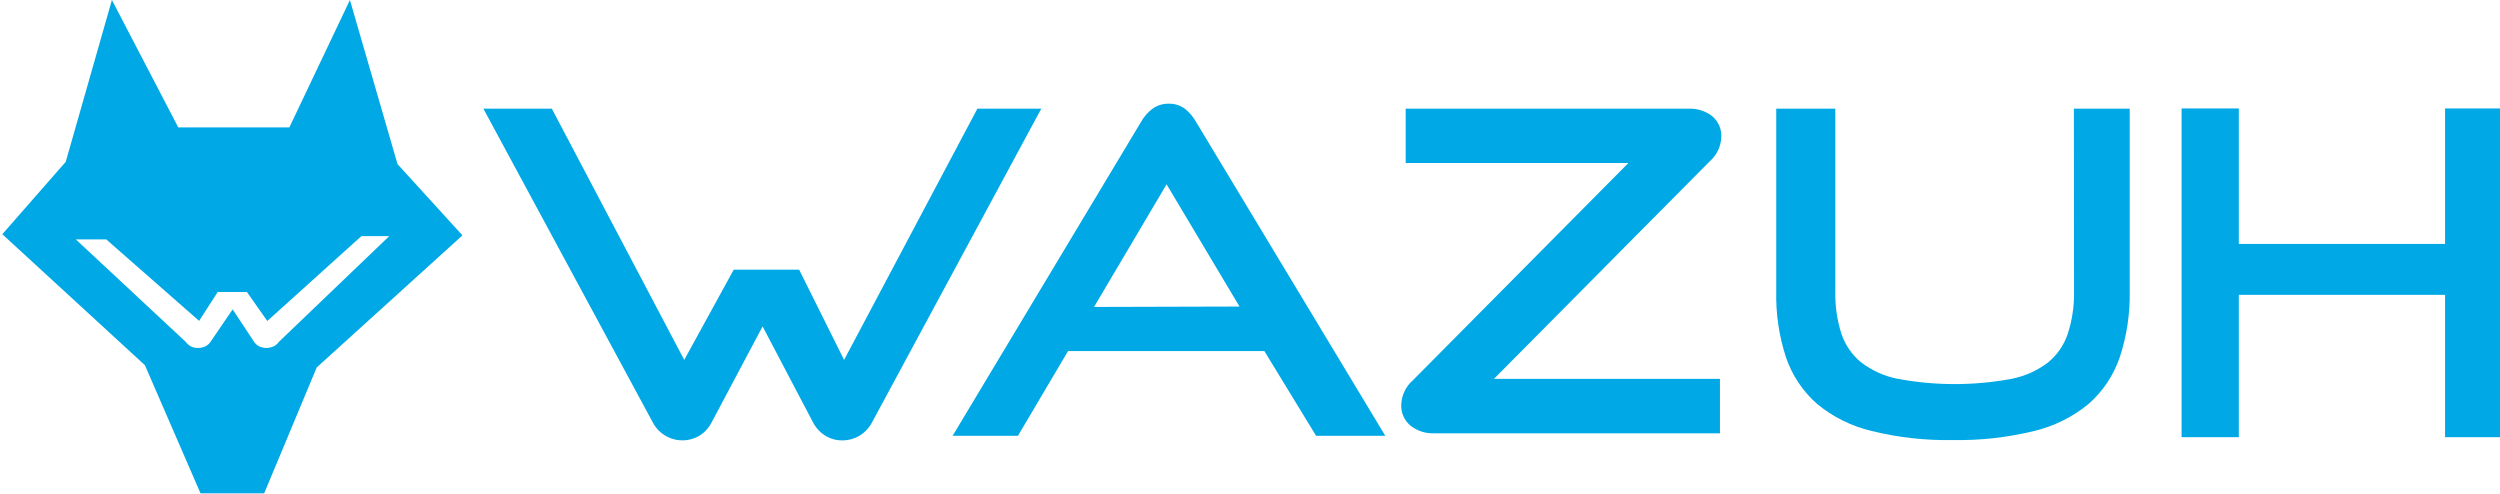
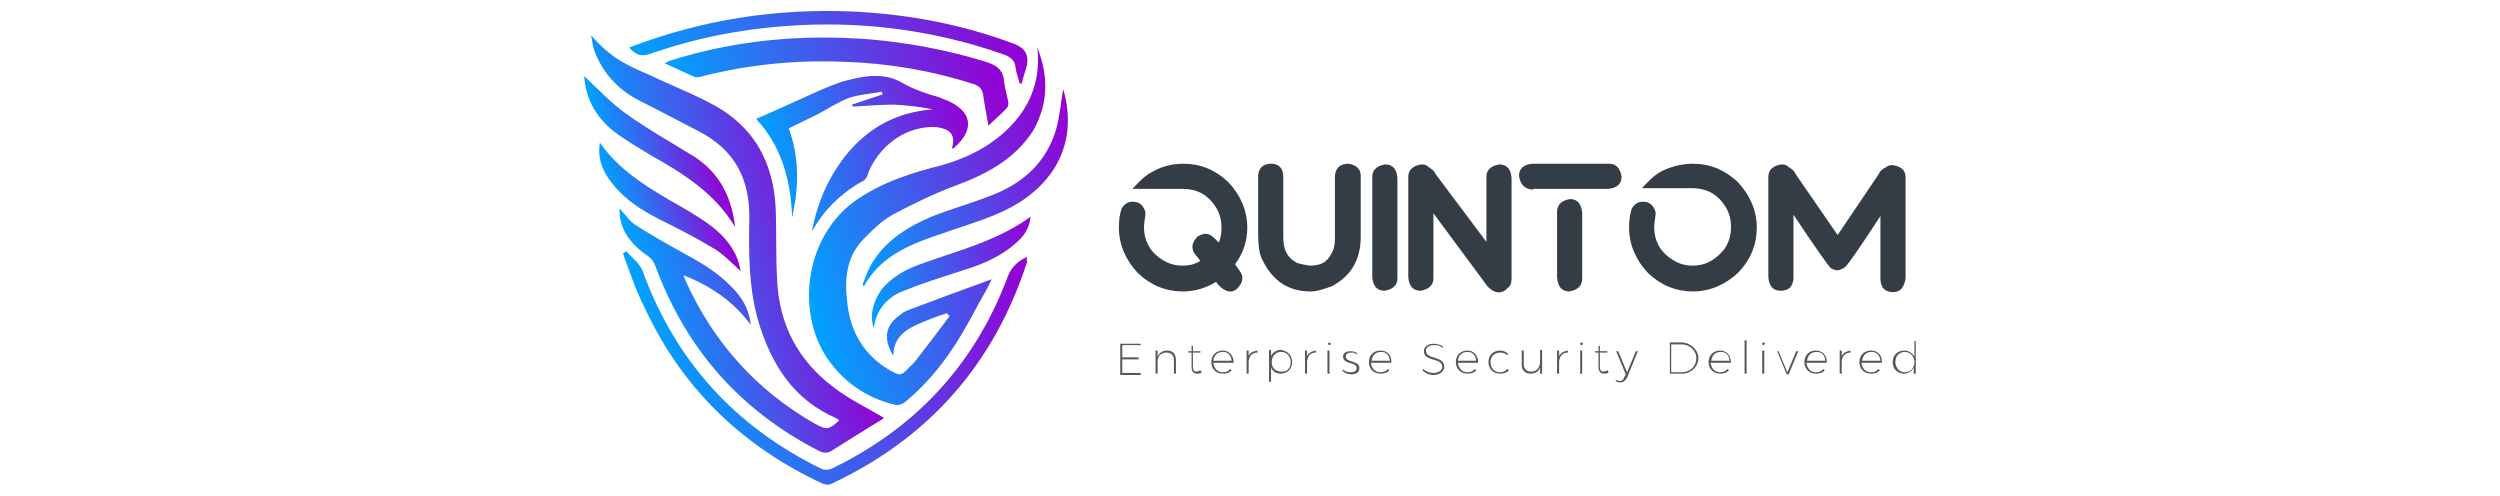
- <svg xmlns="http://www.w3.org/2000/svg" viewBox="0 0 368.15 72.67">
-   <defs>
-     <style>.a{fill:#00a9e5;}</style>
-   </defs>
-   <path class="a" d="M143.93,16,124.3,53l-6.62-13.29h-9.63L100.76,53,81.26,16H71.18L96.12,62.19a4.92,4.92,0,0,0,6.83,2,5,5,0,0,0,1.85-2l7.5-14.12,7.42,14.12a5.13,5.13,0,0,0,1.86,2,4.68,4.68,0,0,0,2.46.66,4.83,4.83,0,0,0,2.48-.66,5,5,0,0,0,1.9-2L153.34,16Z" />
-   <path class="a" d="M174.47,16a3.83,3.83,0,0,0-2.36-.73,4,4,0,0,0-2.38.73A6.25,6.25,0,0,0,168,18L140.28,64.18h9.62l7.38-12.48h28.91l7.62,12.48H204L176.16,18A6.57,6.57,0,0,0,174.47,16Zm-13.36,29.2,10.68-18.06,10.74,18Z" />
-   <path class="a" d="M253.48,20.23A3.76,3.76,0,0,0,252,17,5.37,5.37,0,0,0,248.74,16H207v8H239.8l-31.74,32a5,5,0,0,0-1.71,3.54,3.77,3.77,0,0,0,1.42,3.19,5.28,5.28,0,0,0,3.31,1.08h42.2V55.79H220l31.74-32A5,5,0,0,0,253.48,20.23Z" />
-   <path class="a" d="M305.42,42.89a19.11,19.11,0,0,1-.91,6.24,9.25,9.25,0,0,1-2.91,4.24,13,13,0,0,1-5.4,2.42,45.77,45.77,0,0,1-16.72,0,13,13,0,0,1-5.4-2.42,9.27,9.27,0,0,1-2.92-4.24,19.15,19.15,0,0,1-.89-6.24V16h-8.7V42.89A29,29,0,0,0,263,52.6a15.92,15.92,0,0,0,4.57,6.87,19.74,19.74,0,0,0,8.06,4,46.12,46.12,0,0,0,11.9,1.33,46.56,46.56,0,0,0,12-1.33,19.82,19.82,0,0,0,8.05-4,16,16,0,0,0,4.58-6.87,29.26,29.26,0,0,0,1.46-9.71V16h-8.22Z" />
-   <polygon class="a" points="360.06 15.97 360.06 35.92 329.69 35.92 329.69 15.97 321.26 15.97 321.26 64.38 329.69 64.38 329.69 43.42 360.06 43.42 360.06 64.38 368.48 64.38 368.48 15.97 360.06 15.97" />
-   <path class="a" d="M51.53,0,42.61,18.76H26.25L16.48,0,9.68,23.83.34,34.49l21,19.29,8.19,18.87H38.9l7.74-18.54L68.1,34.66,58.54,24.17ZM41.07,50.34a2,2,0,0,1-.81.68,2.64,2.64,0,0,1-1.06.22,2.58,2.58,0,0,1-1-.22,1.9,1.9,0,0,1-.78-.68l-3.16-4.78L31,50.34a2,2,0,0,1-.78.68,2.62,2.62,0,0,1-1,.22,2.11,2.11,0,0,1-1.87-.9L11.16,35.25h4.48l13.68,12L32.06,43h4.3l3,4.27,13.86-12.5h4.1Z" />
+ <svg xmlns="http://www.w3.org/2000/svg" version="1.1" id="Layer_1" x="0px" y="0px" viewBox="0 0 368 73" style="enable-background:new 0 0 368 73;" xml:space="preserve">
+   <style type="text/css">
+ 	.st0{fill:url(#SVGID_1_);}
+ 	.st1{fill:url(#SVGID_2_);}
+ 	.st2{fill:url(#SVGID_3_);}
+ 	.st3{fill:url(#SVGID_4_);}
+ 	.st4{fill:url(#SVGID_5_);}
+ 	.st5{fill:url(#SVGID_6_);}
+ 	.st6{fill:url(#SVGID_7_);}
+ 	.st7{fill:url(#SVGID_8_);}
+ 	.st8{fill:url(#SVGID_9_);}
+ 	.st9{fill:url(#SVGID_10_);}
+ 	.st10{fill:url(#SVGID_11_);}
+ 	.st11{fill:url(#SVGID_12_);}
+ 	.st12{fill:url(#SVGID_13_);}
+ 	.st13{fill:url(#SVGID_14_);}
+ 	.st14{fill:url(#SVGID_15_);}
+ 	.st15{fill:url(#SVGID_16_);}
+ 	.st16{fill:url(#SVGID_17_);}
+ 	.st17{fill:url(#SVGID_18_);}
+ 	.st18{fill:url(#SVGID_19_);}
+ 	.st19{fill:url(#SVGID_20_);}
+ 	.st20{fill:url(#SVGID_21_);}
+ 	.st21{fill:url(#SVGID_22_);}
+ 	.st22{fill:url(#SVGID_23_);}
+ 	.st23{fill:url(#SVGID_24_);}
+ 	.st24{fill:url(#SVGID_25_);}
+ 	.st25{fill:url(#SVGID_26_);}
+ 	.st26{fill:url(#SVGID_27_);}
+ 	.st27{fill:url(#SVGID_28_);}
+ 	.st28{fill:url(#SVGID_29_);}
+ 	.st29{fill:url(#SVGID_30_);}
+ 	.st30{fill:url(#SVGID_31_);}
+ 	.st31{fill:url(#SVGID_32_);}
+ 	.st32{fill:url(#SVGID_33_);}
+ 	.st33{fill:url(#SVGID_34_);}
+ 	.st34{fill:url(#SVGID_35_);}
+ 	.st35{fill:url(#SVGID_36_);}
+ 	.st36{fill:url(#SVGID_37_);}
+ 	.st37{fill:url(#SVGID_38_);}
+ 	.st38{fill:url(#SVGID_39_);}
+ 	.st39{fill:url(#SVGID_40_);}
+ 	.st40{fill:#343C45;}
+ 	.st41{fill:#52585E;}
+ 	.st42{fill:url(#SVGID_41_);}
+ 	.st43{fill:url(#SVGID_42_);}
+ 	.st44{fill:url(#SVGID_43_);}
+ 	.st45{fill:url(#SVGID_44_);}
+ 	.st46{fill:url(#SVGID_45_);}
+ 	.st47{fill:url(#SVGID_46_);}
+ 	.st48{fill:url(#SVGID_47_);}
+ 	.st49{fill:url(#SVGID_48_);}
+ 	.st50{fill:url(#SVGID_49_);}
+ 	.st51{fill:url(#SVGID_50_);}
+ 	.st52{fill:url(#SVGID_51_);}
+ 	.st53{fill:url(#SVGID_52_);}
+ 	.st54{fill:url(#SVGID_53_);}
+ 	.st55{fill:url(#SVGID_54_);}
+ 	.st56{fill:url(#SVGID_55_);}
+ 	.st57{fill:url(#SVGID_56_);}
+ 	.st58{fill:url(#SVGID_57_);}
+ 	.st59{fill:url(#SVGID_58_);}
+ 	.st60{fill:url(#SVGID_59_);}
+ 	.st61{fill:url(#SVGID_60_);}
+ 	.st62{fill:url(#SVGID_61_);}
+ 	.st63{fill:url(#SVGID_62_);}
+ 	.st64{fill:url(#SVGID_63_);}
+ 	.st65{fill:url(#SVGID_64_);}
+ 	.st66{fill:url(#SVGID_65_);}
+ 	.st67{fill:url(#SVGID_66_);}
+ 	.st68{fill:url(#SVGID_67_);}
+ 	.st69{fill:url(#SVGID_68_);}
+ 	.st70{fill:url(#SVGID_69_);}
+ 	.st71{fill:url(#SVGID_70_);}
+ </style>
+   <g>
+     <g>
+       <g>
+         <path class="st40" d="M179.4,35.7c0.3-0.7,0.4-1.4,0.4-2.1v-0.2c0-1.7-0.7-3.1-2-4.3c-1-0.9-2.3-1.3-3.8-1.3h-7.3l0,0     c1-1.1,1.9-2,2.9-2.5c1.4-0.8,2.9-1.2,4.6-1.2c2.5,0,4.7,0.9,6.6,2.7c1.8,1.9,2.8,4.2,2.8,6.7c0,2-0.6,3.8-1.8,5.4l0.7,1     c0.6,0.8,0.5,1.7-0.4,2.6c-0.8,0.7-1.7,0.5-2.7-0.5l-0.4-0.5c-1.5,0.9-3.1,1.4-4.9,1.4c-2.5,0-4.7-0.9-6.6-2.7     c-1.8-1.9-2.8-4.2-2.8-6.7c0-1,0.1-1.9,0.4-2.8c0.4-0.7,1-1,1.5-1h0.2c0.9,0,1.5,0.5,1.8,1.5c0,0.2,0,0.3,0,0.4     c-0.1,0.8-0.2,1.4-0.2,1.8v0.1c0,1.8,0.8,3.5,2.5,4.6c1,0.7,2,1,3.2,1c1,0,1.8-0.2,2.6-0.7l-0.8-1c-0.6-0.8-0.5-1.7,0.4-2.6     c1-0.6,1.7-0.5,2.5,0.3L179.4,35.7z" />
+         <path class="st40" d="M187.1,24.1c1.2,0,1.8,0.7,1.8,2v8.8c0,1.7,0.5,2.9,1.7,3.6c0.1,0.2,0.9,0.4,2.2,0.6h0.1     c1.3,0,2.2-0.4,2.8-1.3c0.6-0.8,0.8-1.7,0.8-2.6v-9.1c0-1.3,0.7-2,2-2c1.2,0.2,1.8,0.8,1.8,1.8v8.9c0,3.4-1.4,5.8-4.2,7.3     c-1.3,0.5-2.3,0.8-3.1,0.8h-0.1c-3.2,0-5.5-1.5-7-4.5c-0.5-0.8-0.7-2.1-0.7-4.2v-7.9C185.1,24.9,185.8,24.1,187.1,24.1z" />
+         <path class="st40" d="M202,28.8V26c0-1,0.7-1.6,1.9-1.8c1.1,0,1.7,0.7,1.8,2v0.4c0,0.1,0,0.1,0,0.2V41c0,1-0.7,1.6-1.9,1.8     c-1.1,0-1.7-0.7-1.8-2V28.8z" />
+         <path class="st40" d="M211,31.4V41c0,1-0.7,1.6-1.9,1.8c-1.1,0-1.7-0.7-1.8-2v-12V26c0-1,0.7-1.6,1.9-1.8c0.5,0,0.8,0.1,1.1,0.4     c0.2,0.1,0.4,0.3,0.7,0.5l0.2,0.3c0.1,0.1,0.1,0.1,0.1,0.2l7.5,10v-6.7V26c0-1,0.7-1.6,1.9-1.8c1.1,0,1.7,0.7,1.8,2v0.4     c0,0.1,0,0.1,0,0.2v14.3c0,0.6-0.2,1.1-0.7,1.4c-0.1,0.1-0.1,0.2-0.2,0.2c-0.8,0.6-1.7,0.4-2.6-0.5L211,31.4z" />
+         <path class="st40" d="M225.7,27.9c-1.2,0-1.9-0.7-2.1-2c0-1.1,0.7-1.7,2-1.8c0.1,0,0.1,0,0.2,0h11.1c1,0,1.6,0.7,1.8,1.9     c0,1.1-0.7,1.7-2,1.8h-1.3l0,0H225.7z M232.9,38.8V41c0,1.1-0.7,1.7-1.9,1.9c-1.1,0-1.7-0.7-1.8-2.1v-7.4l0,0v-2.2     c0-1.1,0.7-1.7,1.9-1.9c1.1,0,1.7,0.7,1.8,2.1V38.8L232.9,38.8z" />
+         <path class="st40" d="M249.2,24.1c2.5,0,4.7,0.9,6.6,2.7c1.8,1.9,2.8,4.2,2.8,6.7c0,2.5-0.9,4.7-2.7,6.6     c-1.9,1.8-4.2,2.8-6.7,2.8c-2.5,0-4.7-0.9-6.6-2.7c-1.8-1.9-2.8-4.2-2.8-6.7c0-1,0.1-1.9,0.4-2.8c0.4-0.7,1-1,1.5-1h0.2     c0.9,0,1.5,0.5,1.8,1.5c0,0.2,0,0.3,0,0.4c-0.1,0.8-0.2,1.4-0.2,1.8v0.1c0,1.8,0.8,3.5,2.5,4.6c1,0.7,2,1,3.2,1     c1.8,0,3.3-0.8,4.6-2.4c0.7-1,1-2.1,1-3.2v-0.2c0-1.7-0.7-3.1-2-4.3c-1-0.9-2.3-1.3-3.8-1.3h-7.3l0,0c1-1.1,1.9-2,2.9-2.5     C246,24.5,247.6,24.1,249.2,24.1z" />
+         <path class="st40" d="M264,31.6V41c-0.1,1.2-0.7,1.8-1.9,1.8c-1.1,0-1.7-0.7-1.8-2v-12V26c0-1,0.7-1.6,1.9-1.8     c0.5,0,0.8,0.1,1.1,0.4c0.2,0.1,0.4,0.3,0.7,0.5l0.2,0.3c0.1,0.1,0.1,0.1,0.1,0.2l6.2,9l6-8.9c0.1-0.1,0.1-0.1,0.1-0.2l0.2-0.3     c0.2-0.2,0.4-0.4,0.7-0.5c0.3-0.3,0.7-0.4,1.1-0.4c1.3,0.2,1.9,0.8,1.9,1.8v2.9v12c-0.2,1.3-0.8,2-1.8,2c-1.2,0-1.8-0.6-1.9-1.8     v-9.4c-3,4.6-4.8,7.2-5.2,7.5s-0.9,0.5-1.1,0.5s-0.6-0.1-1-0.3C269.2,39.2,267.3,36.6,264,31.6z" />
+       </g>
+       <g>
+         <g>
+           <path class="st41" d="M167.9,50.5v0.3h-2.7v1.8h2.4v0.3h-2.4v2h2.7v0.3h-3v-4.6h3V50.5z" />
+           <path class="st41" d="M173.1,53V55h-0.3v-2c0-0.7-0.4-1.1-1.1-1.1c-0.8,0-1.3,0.5-1.3,1.3V55h-0.3v-3.4h0.3v0.9      c0.2-0.5,0.7-0.9,1.4-0.9C172.6,51.6,173.1,52.1,173.1,53z" />
+           <path class="st41" d="M176.9,54.8c-0.2,0.2-0.5,0.2-0.7,0.2c-0.5,0-0.8-0.3-0.8-1v-2.1h-0.5v-0.2h0.5v-0.8h0.2v0.8h1.1v0.2h-1.1      v2.1c0,0.5,0.2,0.7,0.5,0.7c0.2,0,0.4-0.1,0.6-0.2L176.9,54.8z" />
+           <path class="st41" d="M181.6,53.4h-3c0.1,0.8,0.6,1.4,1.4,1.4c0.5,0,0.9-0.2,1.1-0.5l0.2,0.2c-0.3,0.4-0.8,0.5-1.3,0.5      c-1,0-1.7-0.7-1.7-1.7c0-1,0.7-1.7,1.7-1.7C181,51.6,181.6,52.4,181.6,53.4z M181.3,53.1c-0.1-0.8-0.5-1.3-1.3-1.3      s-1.3,0.5-1.4,1.3H181.3z" />
+           <path class="st41" d="M185.1,51.6v0.3c-0.8,0-1.2,0.5-1.3,1.3V55h-0.3v-3.4h0.3v0.8C184,51.9,184.5,51.7,185.1,51.6z" />
+           <path class="st41" d="M190.2,53.3c0,1-0.7,1.7-1.7,1.7c-0.7,0-1.2-0.4-1.4-0.9v2.1h-0.3v-4.7h0.3v0.9c0.2-0.5,0.8-0.9,1.4-0.9      C189.5,51.6,190.2,52.3,190.2,53.3z M190,53.3c0-0.8-0.6-1.5-1.4-1.5s-1.4,0.6-1.4,1.5c0,0.9,0.6,1.4,1.4,1.4      C189.4,54.8,190,54.2,190,53.3z" />
+           <path class="st41" d="M193.7,51.6v0.3c-0.8,0-1.2,0.5-1.3,1.3V55h-0.3v-3.4h0.3v0.8C192.7,51.9,193.1,51.7,193.7,51.6z" />
+           <path class="st41" d="M195.9,50.6c0,0.1-0.1,0.2-0.2,0.2c-0.1,0-0.2-0.1-0.2-0.2c0-0.1,0.1-0.2,0.2-0.2      C195.7,50.4,195.9,50.5,195.9,50.6z M195.7,51.7V55h-0.3v-3.4H195.7z" />
+           <path class="st41" d="M198.9,51.9c-0.5,0-0.8,0.2-0.8,0.6c0,0.9,2,0.5,2,1.7c0,0.7-0.6,0.9-1.2,0.9c-0.5,0-1-0.2-1.3-0.5      l0.1-0.2c0.3,0.3,0.7,0.4,1.1,0.4c0.5,0,0.9-0.2,0.9-0.6c0-1-2-0.5-2-1.7c0-0.6,0.5-0.8,1.1-0.8c0.4,0,0.7,0.1,1,0.3l-0.1,0.2      C199.5,51.9,199.2,51.9,198.9,51.9z" />
+           <path class="st41" d="M204.8,53.4h-3c0.1,0.8,0.6,1.4,1.4,1.4c0.5,0,0.9-0.2,1.1-0.5l0.2,0.2c-0.3,0.4-0.8,0.5-1.3,0.5      c-1,0-1.7-0.7-1.7-1.7c0-1,0.7-1.7,1.7-1.7C204.3,51.6,204.9,52.4,204.8,53.4z M204.6,53.1c-0.1-0.8-0.5-1.3-1.3-1.3      s-1.3,0.5-1.4,1.3H204.6z" />
+           <path class="st41" d="M211.1,50.8c-0.7,0-1.2,0.3-1.2,0.8c0,1.4,2.7,0.7,2.7,2.4c0,0.7-0.7,1.2-1.6,1.2c-0.6,0-1.3-0.3-1.6-0.7      l0.1-0.2c0.4,0.4,1,0.6,1.5,0.6c0.8,0,1.3-0.4,1.3-0.9c0-1.4-2.7-0.7-2.7-2.3c0-0.7,0.6-1.1,1.5-1.1c0.5,0,1,0.2,1.3,0.4      l-0.1,0.2C211.9,50.8,211.4,50.8,211.1,50.8z" />
+           <path class="st41" d="M217.6,53.4h-3c0.1,0.8,0.6,1.4,1.4,1.4c0.5,0,0.9-0.2,1.1-0.5l0.2,0.2c-0.3,0.4-0.8,0.5-1.3,0.5      c-1,0-1.7-0.7-1.7-1.7c0-1,0.7-1.7,1.7-1.7C217,51.6,217.6,52.4,217.6,53.4z M217.3,53.1c-0.1-0.8-0.5-1.3-1.3-1.3      s-1.3,0.5-1.4,1.3H217.3z" />
+           <path class="st41" d="M220.8,51.9c-0.8,0-1.4,0.6-1.4,1.4c0,0.9,0.6,1.5,1.4,1.5c0.5,0,0.8-0.2,1.1-0.5l0.2,0.2      c-0.3,0.4-0.8,0.5-1.3,0.5c-1,0-1.7-0.7-1.7-1.7c0-1,0.7-1.7,1.7-1.7c0.5,0,0.9,0.2,1.2,0.5l-0.1,0.2      C221.6,52,221.2,51.9,220.8,51.9z" />
+           <path class="st41" d="M227,51.7V55h-0.3v-0.9c-0.2,0.6-0.7,0.9-1.4,0.9c-0.8,0-1.3-0.5-1.3-1.3v-2.1h0.3v2      c0,0.7,0.4,1.1,1.1,1.1c0.8,0,1.3-0.6,1.3-1.5v-1.7H227z" />
+           <path class="st41" d="M230.8,51.6v0.3c-0.8,0-1.2,0.5-1.3,1.3V55h-0.3v-3.4h0.3v0.8C229.8,51.9,230.2,51.7,230.8,51.6z" />
+           <path class="st41" d="M233,50.6c0,0.1-0.1,0.2-0.2,0.2s-0.2-0.1-0.2-0.2c0-0.1,0.1-0.2,0.2-0.2S233,50.5,233,50.6z M232.9,51.7      V55h-0.3v-3.4H232.9z" />
+           <path class="st41" d="M236.8,54.8c-0.2,0.2-0.5,0.2-0.7,0.2c-0.5,0-0.8-0.3-0.8-1v-2.1h-0.5v-0.2h0.5v-0.8h0.2v0.8h1.1v0.2h-1.1      v2.1c0,0.5,0.2,0.7,0.5,0.7c0.2,0,0.4-0.1,0.6-0.2L236.8,54.8z" />
+           <path class="st41" d="M238.5,56.3c-0.2,0-0.5-0.1-0.7-0.2l0.1-0.2c0.2,0.1,0.3,0.2,0.5,0.2c0.3,0,0.6-0.2,0.7-0.6l0.2-0.4      l-1.4-3.4h0.3l1.3,3.1l1.3-3.1h0.3l-1.6,3.9C239.2,56.1,238.9,56.3,238.5,56.3z" />
+           <path class="st41" d="M250,52.7c0,1.3-1.1,2.3-2.4,2.3h-1.8v-4.6h1.8C248.9,50.5,250,51.5,250,52.7z M249.7,52.7      c0-1.1-1-2-2.1-2H246v4.1h1.5C248.8,54.8,249.7,53.9,249.7,52.7z" />
+           <path class="st41" d="M254.8,53.4h-3c0.1,0.8,0.6,1.4,1.4,1.4c0.5,0,0.9-0.2,1.1-0.5l0.2,0.2c-0.3,0.4-0.8,0.5-1.3,0.5      c-1,0-1.7-0.7-1.7-1.7c0-1,0.7-1.7,1.7-1.7C254.2,51.6,254.8,52.4,254.8,53.4z M254.6,53.1c-0.1-0.8-0.5-1.3-1.3-1.3      s-1.3,0.5-1.4,1.3H254.6z" />
+           <path class="st41" d="M257.1,50.2V55h-0.3v-4.9H257.1z" />
+           <path class="st41" d="M259.8,50.6c0,0.1-0.1,0.2-0.2,0.2c-0.1,0-0.2-0.1-0.2-0.2c0-0.1,0.1-0.2,0.2-0.2      C259.7,50.4,259.8,50.5,259.8,50.6z M259.7,51.7V55h-0.3v-3.4H259.7z" />
+           <path class="st41" d="M261.8,51.7l1.3,3.1l1.3-3.1h0.3l-1.4,3.4h-0.3l-1.4-3.4H261.8z" />
+           <path class="st41" d="M268.9,53.4h-3c0.1,0.8,0.6,1.4,1.4,1.4c0.5,0,0.9-0.2,1.1-0.5l0.2,0.2c-0.3,0.4-0.8,0.5-1.3,0.5      c-1,0-1.7-0.7-1.7-1.7c0-1,0.7-1.7,1.7-1.7C268.3,51.6,269,52.4,268.9,53.4z M268.7,53.1c-0.1-0.8-0.5-1.3-1.3-1.3      s-1.3,0.5-1.4,1.3H268.7z" />
+           <path class="st41" d="M272.4,51.6v0.3c-0.8,0-1.2,0.5-1.3,1.3V55h-0.3v-3.4h0.3v0.8C271.4,51.9,271.8,51.7,272.4,51.6z" />
+           <path class="st41" d="M277,53.4h-3c0.1,0.8,0.6,1.4,1.4,1.4c0.5,0,0.9-0.2,1.1-0.5l0.2,0.2c-0.3,0.4-0.8,0.5-1.3,0.5      c-1,0-1.7-0.7-1.7-1.7c0-1,0.7-1.7,1.7-1.7C276.5,51.6,277.1,52.4,277,53.4z M276.8,53.1c-0.1-0.8-0.5-1.3-1.3-1.3      s-1.3,0.5-1.4,1.3H276.8z" />
+           <path class="st41" d="M282,50.2V55h-0.3v-0.9c-0.2,0.5-0.8,0.9-1.4,0.9c-1,0-1.7-0.7-1.7-1.7c0-1,0.7-1.7,1.7-1.7      c0.7,0,1.2,0.4,1.5,0.9v-2.3C281.8,50.2,282,50.2,282,50.2z M281.8,53.3c0-0.8-0.6-1.5-1.4-1.5c-0.8,0-1.4,0.6-1.4,1.5      c0,0.8,0.6,1.5,1.4,1.5C281.2,54.8,281.8,54.2,281.8,53.3z" />
+         </g>
+       </g>
+     </g>
+     <g>
+       <linearGradient id="SVGID_1_" gradientUnits="userSpaceOnUse" x1="93.114" y1="34.827" x2="122.046" y2="42.579" gradientTransform="matrix(1 0 0 -1 0 73.9405)">
+         <stop offset="0" style="stop-color:#00A2FE" />
+         <stop offset="1" style="stop-color:#9400D3" />
+       </linearGradient>
+       <path class="st0" d="M123.5,61.9c-1.5,1.4-1.8,1.4-3.5,0.5c-8.6-4.9-14.9-11.9-19-20.9c-0.1-0.2-0.2-0.5-0.4-1    c4,1.6,7.3,3.8,9.9,7.3c-0.2-2-1-3.5-2.1-4.8c-2-2.3-4.4-3.9-7-5.3c-2.7-1.5-5.4-3-7.9-4.6c-0.9-0.6-1.5-1.6-2.3-2.4    c-0.1,2.6,1.2,4.9,3.9,6.8c0.8,0.5,1.2,1.1,1.5,2c4.5,12,12.4,20.9,23.8,26.8c0.7,0.4,1.4,0.5,2.1,0c2.4-1.5,4.9-3.1,7.4-4.6    c0.2-0.1,0.2-0.3,0.2-0.2c-2.5-1.5-5.1-2.7-7.4-4.5c-5.2-3.9-8-9.2-8.3-15.7c-0.2-3.3-0.1-6.7-0.2-10.1c-0.2-7.3-3.3-12.9-10-16.2    c-2.9-1.5-6-2.7-8.9-4.1c-4.1-1.7-5.9-3-8.3-5.7c0.2,0.8,0.2,1.5,0.5,2.3c1.2,3.2,3.4,5.6,6.4,7.2c3,1.5,6,3.1,8.9,4.6    c5.3,2.7,7.6,7,7.5,12.9c-0.1,5-0.1,10.1,1.3,15c1.9,6.4,5.2,11.7,11.6,14.4C123.4,61.8,123.5,61.8,123.5,61.9z" />
+       <linearGradient id="SVGID_2_" gradientUnits="userSpaceOnUse" x1="117.603" y1="34.041" x2="158.711" y2="45.056" gradientTransform="matrix(1 0 0 -1 0 73.9405)">
+         <stop offset="0" style="stop-color:#00A2FE" />
+         <stop offset="1" style="stop-color:#9400D3" />
+       </linearGradient>
+       <path class="st1" d="M152.7,7c0.4,3.7-0.4,7-2.6,10c-2.9,3.8-6.9,6-11.4,7.3c-4.4,1.1-8.5,2.4-12.3,4.9c-8.3,5.5-9.4,17.6-4,24.4    c2.4,3.1,5.6,5.1,9.4,6c0.4,0.1,1-0.1,1.4-0.4c4-3.3,7-7.4,9.5-12c0.9-1.7,1.8-3.3,2.7-4.9c0.2-0.4,0.3-0.7,0.6-1.2    c-4.2,1.5-8.2,3-12.2,4.5c-0.5,0.2-1.1,0.5-1.5,0.9c-2,1.5-2.3,3.4-0.8,5.9c0-2.9,2-4,4.1-4.9c1.2-0.5,2.5-1,3.8-1.4    c0.1,0.1,0.2,0.3,0.4,0.4c-1.7,2.3-3.4,4.5-5.1,6.7c-0.2,0.2-0.4,0.5-0.7,0.7c-1.4,1.5-1.4,1.5-3.2,0.5c-3.8-2.3-5.7-5.8-6.1-10    c-0.4-3.4-0.1-6.7,2.5-9.3c1.3-1.3,2.6-2.6,4.2-3.5c3-1.6,6.1-3.1,9.3-4.3c4.6-1.7,8.7-3.9,11.4-8.1    C154.4,15.1,154.3,11.1,152.7,7z" />
+       <linearGradient id="SVGID_3_" gradientUnits="userSpaceOnUse" x1="113.398" y1="48.529" x2="142.443" y2="56.312" gradientTransform="matrix(1 0 0 -1 0 73.9405)">
+         <stop offset="0" style="stop-color:#00A2FE" />
+         <stop offset="1" style="stop-color:#9400D3" />
+       </linearGradient>
+       <path class="st2" d="M140.1,21.9c0.2-0.1,0.2-0.1,0.3-0.1c3.2-2.8,2.7-5.5-1.2-7.1c-0.4-0.1-0.7-0.3-1-0.4    c-1.8-0.5-3.6-1.1-5.4-2.1c-2.4-1.5-5.4-1.1-8-0.4c-1.7,0.4-3.4,1.2-5,1.9c-2.9,1.3-5.7,2.6-8.5,3.8c3.8,4.1,5.1,9.1,5.3,14.5    c1-4.4,1.1-8.8-0.5-13.1c1.4-0.7,2.9-1.4,4.3-2.1c1.5-0.8,3-1.8,4.6-2.4c1.5-0.5,3.2-0.6,4.8-0.9c0,0.1,0.1,0.2,0.1,0.4    c-1.5,0.5-3,1-4.5,1.5c0.1,0.1,0.1,0.2,0.1,0.3c2-0.1,4-0.3,6-0.3c2,0.1,3.9,0.3,5.8,0.7c-5.1,0.4-9.2,2.5-12.5,6.4    c-2.8,3.4-4.5,7.3-5.3,11.6c1.8-3.2,4.3-5.7,7.6-7.5c0.4-0.2,0.7-0.9,0.8-1.4c1.9-4.2,5.8-6.7,9.9-6.5    C140,19,140.7,19.9,140.1,21.9z" />
+       <linearGradient id="SVGID_4_" gradientUnits="userSpaceOnUse" x1="100.551" y1="54.495" x2="146.564" y2="66.824" gradientTransform="matrix(1 0 0 -1 0 73.9405)">
+         <stop offset="0" style="stop-color:#00A2FE" />
+         <stop offset="1" style="stop-color:#9400D3" />
+       </linearGradient>
+       <path class="st3" d="M97.8,9.3c1.6,0.7,3,1.4,4.4,2c0.2,0.1,0.6,0.1,0.9,0c7-1.8,14-2.5,21.2-2.2c6.5,0.2,12.9,1.3,19.1,3.3    c0.8,0.3,1.1,0.7,1.3,1.4c0.2,1.5,0.5,3,0.8,4.7c1-1,1.9-1.7,2.7-2.6c0.2-0.2,0.3-0.7,0.2-1c-0.2-1-0.5-2-0.6-2.9    c-0.1-1.7-1.1-2.4-2.7-2.9c-5.5-1.7-11.2-2.8-17-3.3C118.1,5,108.1,5.9,98.4,9C98.3,9.1,98.2,9.2,97.8,9.3z" />
+       <linearGradient id="SVGID_5_" gradientUnits="userSpaceOnUse" x1="96.879" y1="17.03" x2="152.291" y2="31.878" gradientTransform="matrix(1 0 0 -1 0 73.9405)">
+         <stop offset="0" style="stop-color:#00A2FE" />
+         <stop offset="1" style="stop-color:#9400D3" />
+       </linearGradient>
+       <path class="st4" d="M151.2,37.8c-1.7,0.8-2.5,1.8-3,3.3c-4.9,12.8-13.6,22-25.8,27.9c-0.4,0.2-1.1,0.2-1.5,0    c-12.7-6.2-21.5-15.9-26.3-29.1c-0.4-1.1-1.6-2-2.4-2.9c-0.2,0.1-0.3,0.2-0.5,0.3c1,2.7,1.9,5.5,3.2,8    c5.5,11.9,14.4,20.4,26.2,25.9c0.3,0.1,0.8,0.2,1.1,0.1c14.4-6.7,24.1-17.6,29-32.8C151.1,38.4,151.1,38.2,151.2,37.8z" />
+       <linearGradient id="SVGID_6_" gradientUnits="userSpaceOnUse" x1="95.185" y1="57.496" x2="149.507" y2="72.052" gradientTransform="matrix(1 0 0 -1 0 73.9405)">
+         <stop offset="0" style="stop-color:#00A2FE" />
+         <stop offset="1" style="stop-color:#9400D3" />
+       </linearGradient>
+       <path class="st5" d="M150.4,12.3c0.2-1,0.6-1.9,0.8-2.9c0.2-1.5-0.4-2.3-1.8-2.9c-7.7-2.9-15.6-4.4-23.8-4.8    C114.2,1.2,103.3,2.9,92.6,7c1,1.1,1.8,1.4,3.2,0.9c7.1-2.5,14.4-3.8,21.9-4.2C128,3.2,138,4.6,147.7,8c1.1,0.4,1.7,0.9,1.8,2    c0.1,0.8,0.4,1.5,0.6,2.3C150.3,12.3,150.3,12.3,150.4,12.3z" />
+       <linearGradient id="SVGID_7_" gradientUnits="userSpaceOnUse" x1="124.276" y1="41.607" x2="159.06" y2="50.928" gradientTransform="matrix(1 0 0 -1 0 73.9405)">
+         <stop offset="0" style="stop-color:#00A2FE" />
+         <stop offset="1" style="stop-color:#9400D3" />
+       </linearGradient>
+       <path class="st6" d="M127.2,42.1c2.5-4.6,7.2-6.3,11.7-7.8c3.9-1.4,8-2.4,11.6-4.8c6.2-4.2,7.8-10.3,6-16.4    c-0.3,1.8-0.5,3.9-1,5.8c-1.4,4.9-4.8,8-9.4,9.8c-3,1.2-6,2-9,3.2c-3.3,1.4-6.4,3.3-8.4,6.3c-0.8,1.1-1.2,2.4-1.7,3.6    C127,42,127.1,42.1,127.2,42.1z" />
+       <linearGradient id="SVGID_8_" gradientUnits="userSpaceOnUse" x1="89.247" y1="49.569" x2="104.936" y2="53.773" gradientTransform="matrix(1 0 0 -1 0 73.9405)">
+         <stop offset="0" style="stop-color:#00A2FE" />
+         <stop offset="1" style="stop-color:#9400D3" />
+       </linearGradient>
+       <path class="st7" d="M108.2,33.4c-0.5-4.4-2.3-8-6.1-10.4c-3.4-2.1-6.8-4-10-6.3c-2.2-1.6-4.1-3.6-6.1-5.5c0.2,3.3,1.7,6,4.3,8.1    c1.7,1.3,3.6,2.4,5.4,3.5C100.5,25.5,105.2,28.4,108.2,33.4z" />
+       <linearGradient id="SVGID_9_" gradientUnits="userSpaceOnUse" x1="90.724" y1="41.445" x2="106.038" y2="45.548" gradientTransform="matrix(1 0 0 -1 0 73.9405)">
+         <stop offset="0" style="stop-color:#00A2FE" />
+         <stop offset="1" style="stop-color:#9400D3" />
+       </linearGradient>
+       <path class="st8" d="M109,39.9c-0.4-2.9-2.3-5.2-4.8-7c-1.7-1.2-3.6-2.3-5.4-3.3c-3.9-2.3-7.7-4.6-10.5-8.6    c-0.4,2.5,0.5,4.4,1.9,6.1c1.8,2.3,4.2,3.8,6.7,5.1c2.6,1.3,5.2,2.6,7.7,4.1C106.3,37.2,107.7,38.7,109,39.9z" />
+       <linearGradient id="SVGID_10_" gradientUnits="userSpaceOnUse" x1="127.347" y1="30.317" x2="152.934" y2="37.173" gradientTransform="matrix(1 0 0 -1 0 73.9405)">
+         <stop offset="0" style="stop-color:#00A2FE" />
+         <stop offset="1" style="stop-color:#9400D3" />
+       </linearGradient>
+       <path class="st9" d="M128.6,48.3c0.4-2.6,1.8-4.4,4.2-5.4c2.7-1.1,5.5-2,8.3-2.9c3-0.9,5.9-2,8.3-4.1c1.2-1,2.1-2.1,2.3-4    c-4.8,3.5-10.4,4.9-15.7,6.8c-2.4,0.8-4.6,1.9-6.3,4C128.5,44.5,128,46.3,128.6,48.3z" />
+     </g>
+   </g>
</svg>
